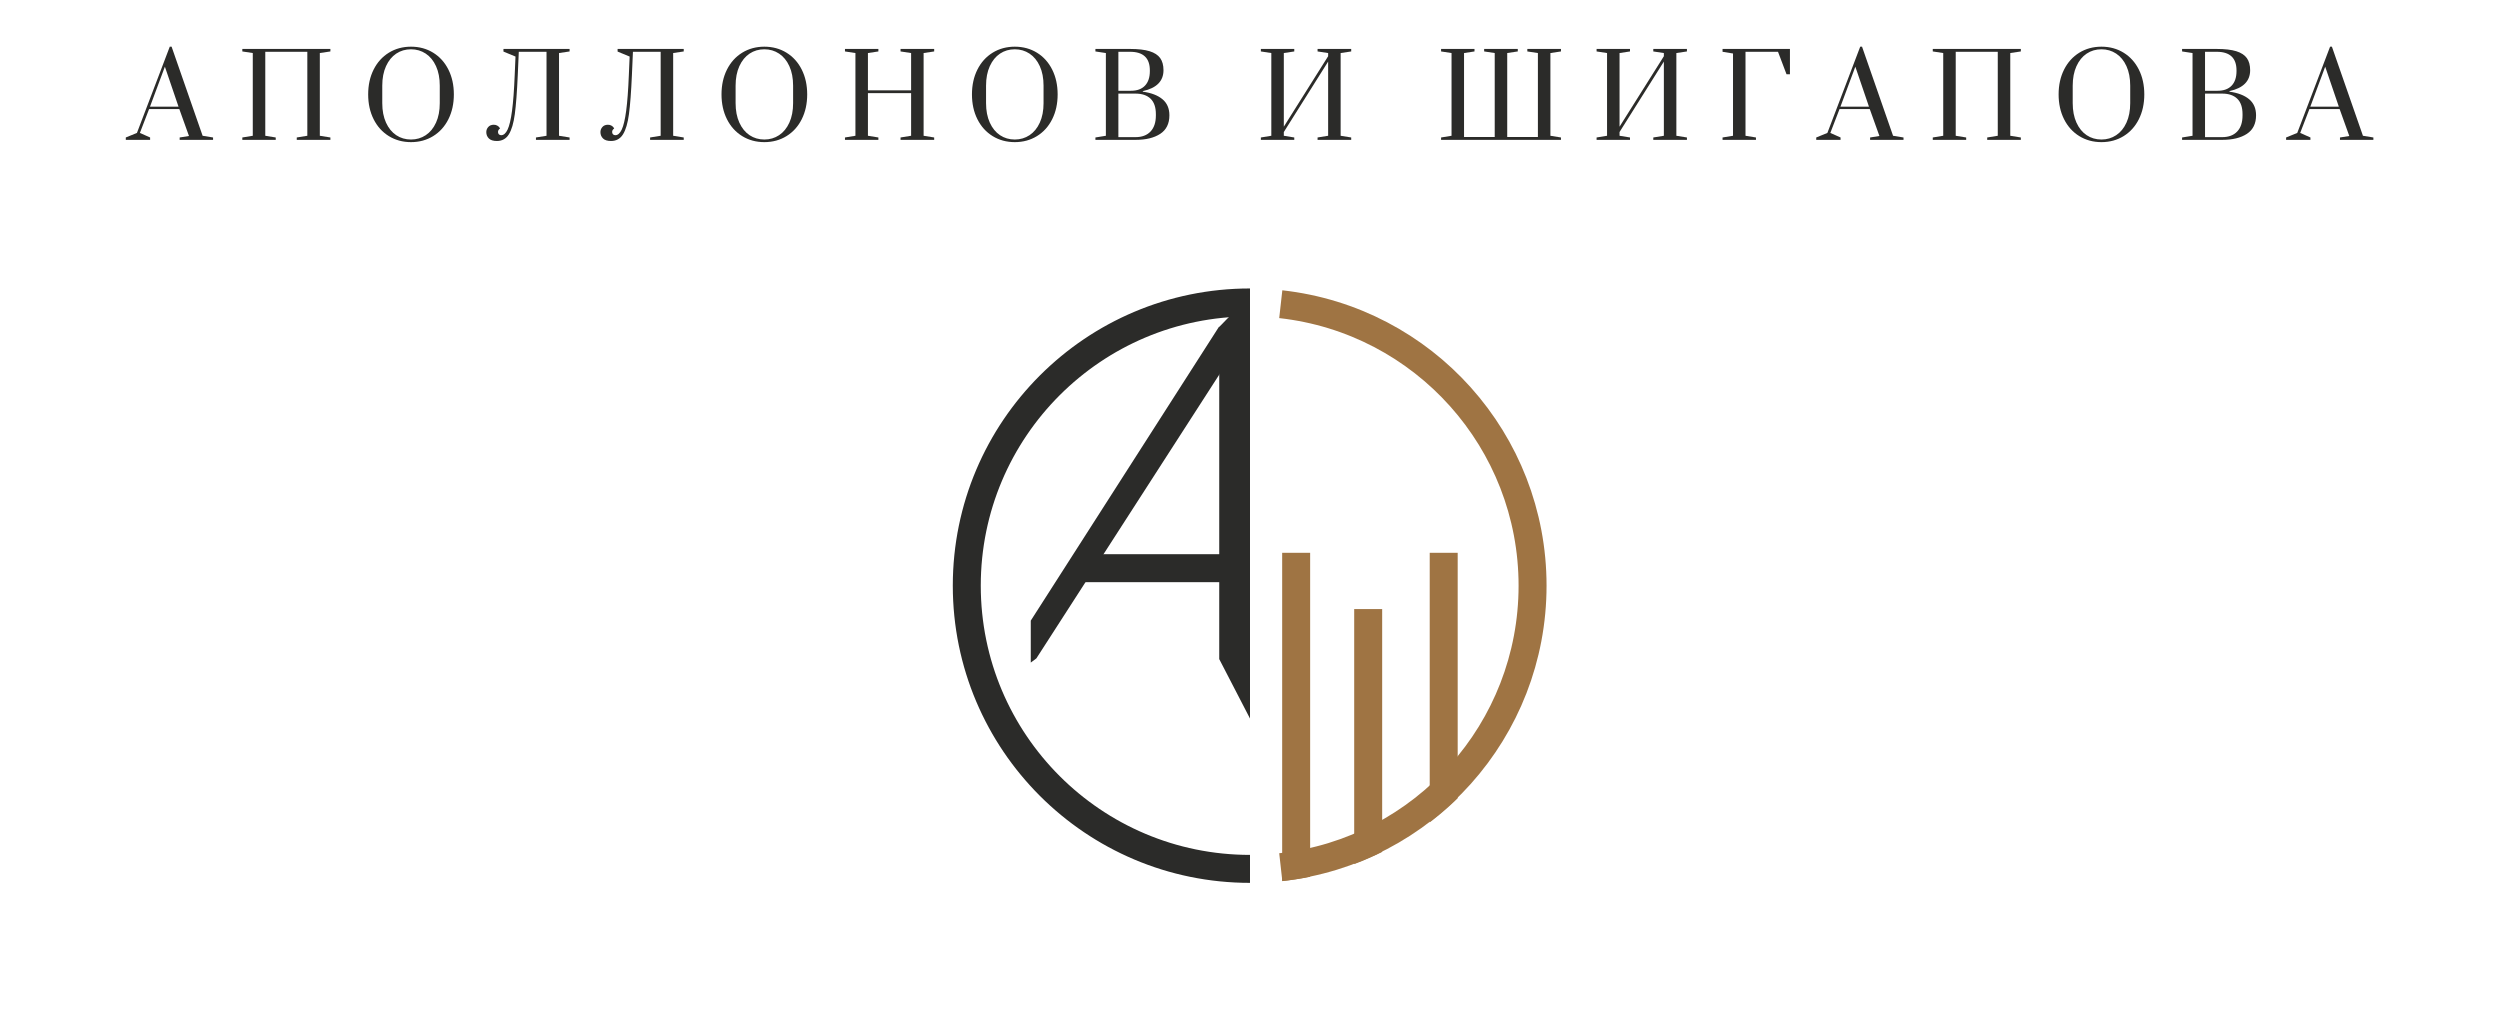
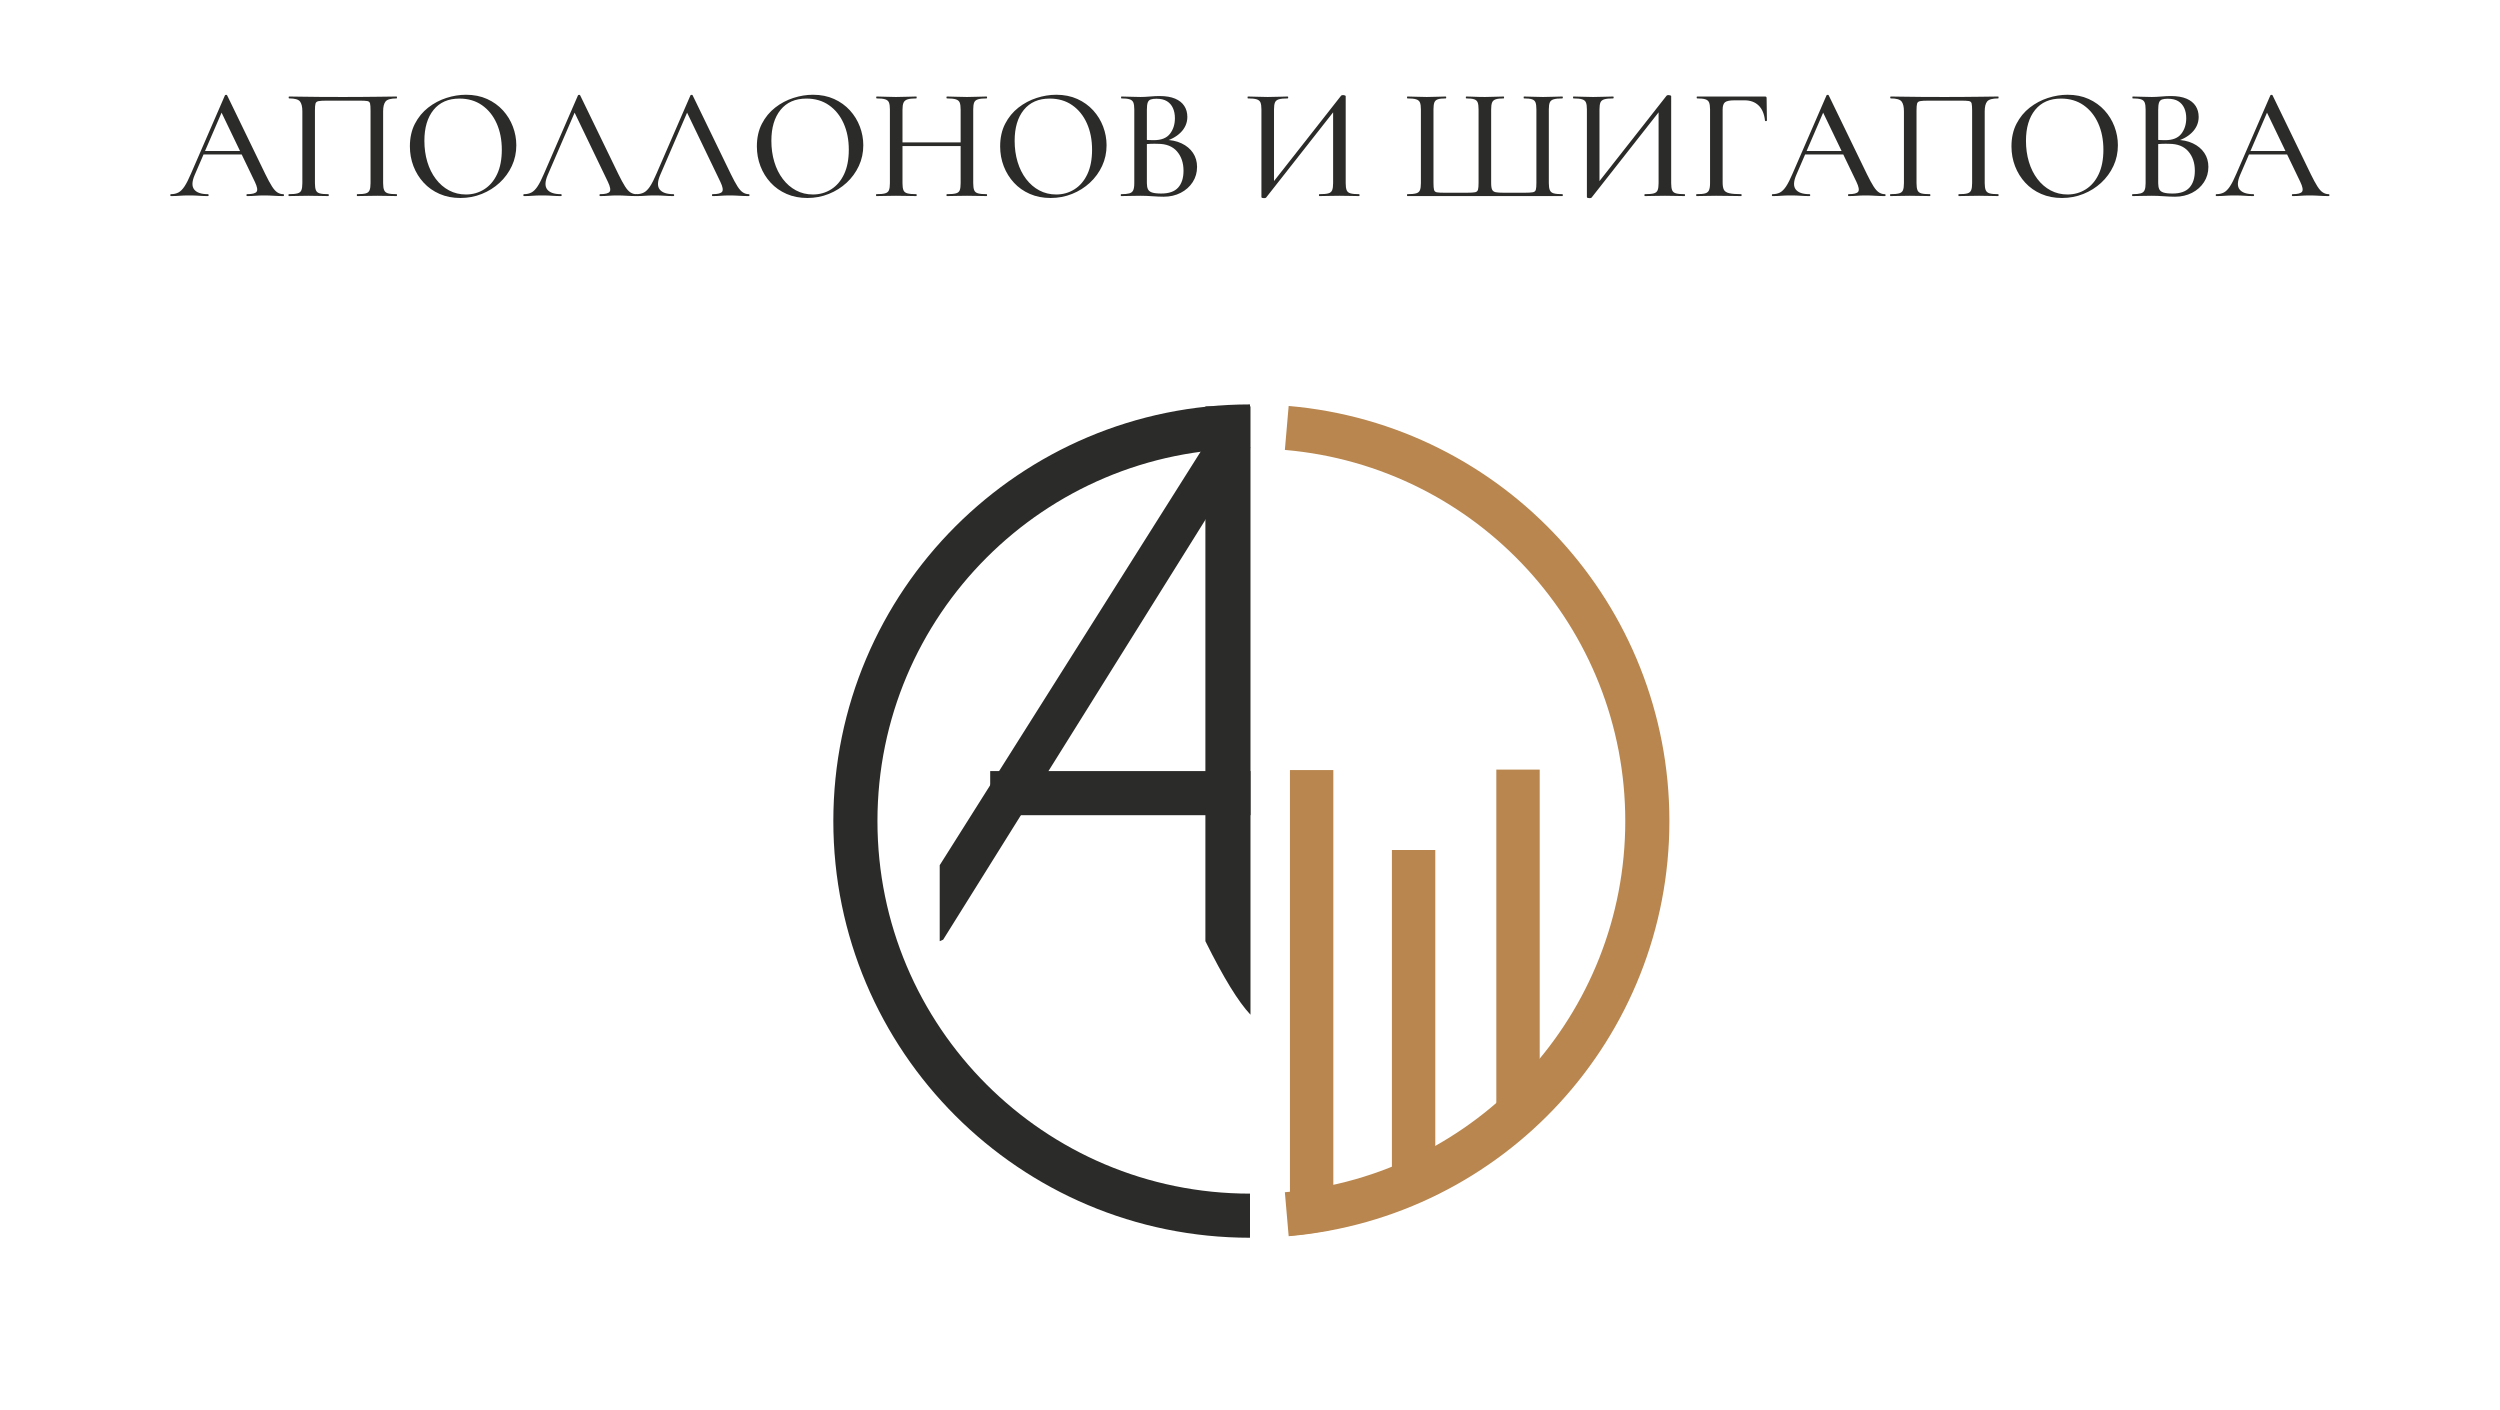
- <svg xmlns="http://www.w3.org/2000/svg" width="572" height="232" viewBox="0 0 572 232" role="img" aria-label="Аполлонов и Шигапова">
-   <g fill="#2B2B29" transform="translate(29.51,32.00)">
-     <path transform="translate(0.000,0) scale(0.026,-0.026)" d="M-28 0V21L70 61L359 820H375L648 36L740 21V0H446V21L528 34L443 271H177L96 61L186 21V0ZM185 292H436L316 644Z" />
-     <path transform="translate(24.894,0) scale(0.026,-0.026)" d="M40 0V21L132 36V764L40 778V800H815V778L722 764V36L815 21V0H519V21L612 36V775H242V36L334 21V0Z" />
-     <path transform="translate(53.324,0) scale(0.026,-0.026)" d="M54 400Q54 523 102.0 618.5Q150 714 236.0 767.0Q322 820 431 820Q540 820 626.0 767.0Q712 714 760.0 618.5Q808 523 808 400Q808 277 760.0 181.5Q712 86 626.0 33.0Q540 -20 431 -20Q322 -20 236.0 33.0Q150 86 102.0 181.5Q54 277 54 400ZM684 323V477Q684 576 651.0 648.5Q618 721 560.5 759.0Q503 797 431 797Q358 797 301.0 759.0Q244 721 211.0 648.5Q178 576 178 477V323Q178 224 211.0 151.5Q244 79 301.0 41.0Q358 3 431 3Q503 3 560.5 41.0Q618 79 651.0 151.5Q684 224 684 323Z" />
-     <path transform="translate(81.936,0) scale(0.026,-0.026)" d="M-7 68Q-7 94 10.5 113.5Q28 133 59 133Q77 133 89.5 125.5Q102 118 107.5 110.5Q113 103 114 100Q96 88 96 69Q96 57 103.5 49.0Q111 41 124 41Q157 41 180.5 90.5Q204 140 219.5 256.0Q235 372 243 571L250 733L144 777V800H726V778L633 764V36L726 21V0H430V21L523 36V775H279L270 570Q260 346 244.0 226.5Q228 107 191.5 48.5Q155 -10 86 -10Q38 -10 15.5 12.5Q-7 35 -7 68Z" />
-     <path transform="translate(108.052,0) scale(0.026,-0.026)" d="M-7 68Q-7 94 10.5 113.5Q28 133 59 133Q77 133 89.5 125.5Q102 118 107.5 110.5Q113 103 114 100Q96 88 96 69Q96 57 103.5 49.0Q111 41 124 41Q157 41 180.5 90.5Q204 140 219.5 256.0Q235 372 243 571L250 733L144 777V800H726V778L633 764V36L726 21V0H430V21L523 36V775H279L270 570Q260 346 244.0 226.5Q228 107 191.5 48.5Q155 -10 86 -10Q38 -10 15.5 12.5Q-7 35 -7 68Z" />
-     <path transform="translate(134.168,0) scale(0.026,-0.026)" d="M54 400Q54 523 102.0 618.5Q150 714 236.0 767.0Q322 820 431 820Q540 820 626.0 767.0Q712 714 760.0 618.5Q808 523 808 400Q808 277 760.0 181.5Q712 86 626.0 33.0Q540 -20 431 -20Q322 -20 236.0 33.0Q150 86 102.0 181.5Q54 277 54 400ZM684 323V477Q684 576 651.0 648.5Q618 721 560.5 759.0Q503 797 431 797Q358 797 301.0 759.0Q244 721 211.0 648.5Q178 576 178 477V323Q178 224 211.0 151.5Q244 79 301.0 41.0Q358 3 431 3Q503 3 560.5 41.0Q618 79 651.0 151.5Q684 224 684 323Z" />
-     <path transform="translate(162.780,0) scale(0.026,-0.026)" d="M40 0V21L132 36V764L40 778V800H334V778L242 764V436H622V764L529 778V800H825V778L732 764V36L825 21V0H529V21L622 36V411H242V36L334 21V0Z" />
-     <path transform="translate(191.470,0) scale(0.026,-0.026)" d="M54 400Q54 523 102.0 618.5Q150 714 236.0 767.0Q322 820 431 820Q540 820 626.0 767.0Q712 714 760.0 618.5Q808 523 808 400Q808 277 760.0 181.5Q712 86 626.0 33.0Q540 -20 431 -20Q322 -20 236.0 33.0Q150 86 102.0 181.5Q54 277 54 400ZM684 323V477Q684 576 651.0 648.5Q618 721 560.5 759.0Q503 797 431 797Q358 797 301.0 759.0Q244 721 211.0 648.5Q178 576 178 477V323Q178 224 211.0 151.5Q244 79 301.0 41.0Q358 3 431 3Q503 3 560.5 41.0Q618 79 651.0 151.5Q684 224 684 323Z" />
-     <path transform="translate(220.082,0) scale(0.026,-0.026)" d="M40 21 132 36V764L40 778V800H345Q453 800 517.0 780.0Q581 760 610.0 719.5Q639 679 639 613Q639 469 457 429V424Q568 409 629.5 358.0Q691 307 691 216Q691 106 610.5 53.0Q530 0 393 0H40ZM353 432Q433 432 476.0 477.0Q519 522 519 605V611Q519 775 345 775H242V432ZM393 24Q478 24 525.0 73.5Q572 123 572 215V226Q572 317 525.5 362.0Q479 407 393 407H242V24Z" />
-     <path transform="translate(258.066,0) scale(0.026,-0.026)" d="M35 0V21L127 36V764L35 778V800H329V778L237 764V116L627 736V764L534 778V800H830V778L737 764V36L830 21V0H534V21L627 36V689L237 69V36L329 21V0Z" />
-     <path transform="translate(299.170,0) scale(0.026,-0.026)" d="M40 0V21L132 36V764L40 778V800H334V778L242 764V25H512V764L420 778H419V800H715V778H714L622 764V25H892V764L799 778V800H1095V778L1002 764V36L1095 21V0Z" />
-     <path transform="translate(334.880,0) scale(0.026,-0.026)" d="M35 0V21L127 36V764L35 778V800H329V778L237 764V116L627 736V764L534 778V800H830V778L737 764V36L830 21V0H534V21L627 36V689L237 69V36L329 21V0Z" />
-     <path transform="translate(363.570,0) scale(0.026,-0.026)" d="M40 0V21L132 36V760L40 775V800H633V577H603L528 775H242V36L334 21V0Z" />
-     <path transform="translate(386.774,0) scale(0.026,-0.026)" d="M-28 0V21L70 61L359 820H375L648 36L740 21V0H446V21L528 34L443 271H177L96 61L186 21V0ZM185 292H436L316 644Z" />
-     <path transform="translate(411.668,0) scale(0.026,-0.026)" d="M40 0V21L132 36V764L40 778V800H815V778L722 764V36L815 21V0H519V21L612 36V775H242V36L334 21V0Z" />
-     <path transform="translate(440.098,0) scale(0.026,-0.026)" d="M54 400Q54 523 102.0 618.5Q150 714 236.0 767.0Q322 820 431 820Q540 820 626.0 767.0Q712 714 760.0 618.5Q808 523 808 400Q808 277 760.0 181.5Q712 86 626.0 33.0Q540 -20 431 -20Q322 -20 236.0 33.0Q150 86 102.0 181.5Q54 277 54 400ZM684 323V477Q684 576 651.0 648.5Q618 721 560.5 759.0Q503 797 431 797Q358 797 301.0 759.0Q244 721 211.0 648.5Q178 576 178 477V323Q178 224 211.0 151.5Q244 79 301.0 41.0Q358 3 431 3Q503 3 560.5 41.0Q618 79 651.0 151.5Q684 224 684 323Z" />
-     <path transform="translate(468.710,0) scale(0.026,-0.026)" d="M40 21 132 36V764L40 778V800H345Q453 800 517.0 780.0Q581 760 610.0 719.5Q639 679 639 613Q639 469 457 429V424Q568 409 629.5 358.0Q691 307 691 216Q691 106 610.5 53.0Q530 0 393 0H40ZM353 432Q433 432 476.0 477.0Q519 522 519 605V611Q519 775 345 775H242V432ZM393 24Q478 24 525.0 73.5Q572 123 572 215V226Q572 317 525.5 362.0Q479 407 393 407H242V24Z" />
-     <path transform="translate(494.280,0) scale(0.026,-0.026)" d="M-28 0V21L70 61L359 820H375L648 36L740 21V0H446V21L528 34L443 271H177L96 61L186 21V0ZM185 292H436L316 644Z" />
+ <svg xmlns="http://www.w3.org/2000/svg" width="408" height="230" viewBox="0 0 408 230" role="img" aria-label="Аполлонов и Шигапова">
+   <g fill="#2B2B29" transform="translate(27.92,32.00)">
+     <path transform="translate(0.000,0) scale(0.026,-0.026)" d="M187 261 199 283H471L478 261ZM704 12Q709 12 709.0 6.0Q709 0 704 0Q675 0 644.5 2.0Q614 4 585 4Q553 4 529.5 2.0Q506 0 477 0Q473 0 473.0 6.0Q473 12 477 12Q526 12 537.0 27.5Q548 43 526 89L311 536L343 584L148 132Q122 71 145.0 41.5Q168 12 231 12Q236 12 236.0 6.0Q236 0 231 0Q201 0 176.0 2.0Q151 4 113 4Q76 4 53.5 2.0Q31 0 -1 0Q-5 0 -5.0 6.0Q-5 12 -1 12Q26 12 46.0 22.5Q66 33 84.5 61.0Q103 89 125 141L338 632Q339 635 345.0 635.5Q351 636 352 632L592 137Q616 88 633.5 60.5Q651 33 668.0 22.5Q685 12 704 12Z" />
+     <path transform="translate(18.356,0) scale(0.026,-0.026)" d="M710 12Q712 12 712.0 6.0Q712 0 710 0Q685 0 654.0 1.0Q623 2 589 2Q552 2 520.0 1.0Q488 0 462 0Q460 0 460.0 6.0Q460 12 462 12Q499 12 516.5 17.0Q534 22 540.0 37.0Q546 52 546 81V537Q546 568 543.0 581.0Q540 594 525.5 596.5Q511 599 477 599H272Q235 599 219.5 596.0Q204 593 200.5 580.5Q197 568 197 537V81Q197 52 203.0 37.0Q209 22 227.0 17.0Q245 12 281 12Q284 12 284.0 6.0Q284 0 281 0Q255 0 223.5 1.0Q192 2 155 2Q121 2 89.5 1.0Q58 0 33 0Q31 0 31.0 6.0Q31 12 33 12Q69 12 87.5 17.0Q106 22 112.0 37.0Q118 52 118 81V532Q118 575 103.0 594.0Q88 613 35 613Q32 613 32.0 619.0Q32 625 35 625Q52 625 103.5 624.0Q155 623 226.5 622.5Q298 622 376 622Q438 622 494.5 622.5Q551 623 597.5 623.5Q644 624 674.0 624.5Q704 625 710 625Q712 625 712.0 619.0Q712 613 710 613Q656 613 640.5 594.0Q625 575 625 532V81Q625 52 631.5 37.0Q638 22 656.0 17.0Q674 12 710 12Z" />
+     <path transform="translate(37.700,0) scale(0.026,-0.026)" d="M366 -12Q294 -12 235.5 13.5Q177 39 135.5 84.0Q94 129 71.5 187.5Q49 246 49 312Q49 393 80.5 454.0Q112 515 164.0 555.5Q216 596 278.0 616.0Q340 636 401 636Q475 636 533.5 609.5Q592 583 633.0 538.0Q674 493 695.5 436.0Q717 379 717 319Q717 249 689.0 189.0Q661 129 612.5 84.0Q564 39 500.5 13.5Q437 -12 366 -12ZM401 10Q464 10 515.5 42.5Q567 75 596.5 137.5Q626 200 626 291Q626 384 593.5 456.5Q561 529 501.5 570.5Q442 612 360 612Q255 612 197.5 541.0Q140 470 140 347Q140 276 158.5 214.5Q177 153 212.0 107.0Q247 61 295.0 35.5Q343 10 401 10Z" />
+     <path transform="translate(57.616,0) scale(0.026,-0.026)" d="M-1 0Q-5 0 -5.0 6.0Q-5 12 -1 12Q26 12 46.0 22.5Q66 33 84.5 61.0Q103 89 125 141L338 632Q339 635 345.0 635.5Q351 636 352 632L592 137Q616 88 633.5 60.5Q651 33 668.0 22.5Q685 12 704 12Q709 12 709.0 6.0Q709 0 704 0Q675 0 644.5 2.0Q614 4 585 4Q553 4 529.5 2.0Q506 0 477 0Q473 0 473.0 6.0Q473 12 477 12Q526 12 537.0 27.5Q548 43 526 89L311 536L343 584L148 132Q122 71 145.0 41.5Q168 12 231 12Q236 12 236.0 6.0Q236 0 231 0Q201 0 176.0 2.0Q151 4 113 4Q76 4 53.5 2.0Q31 0 -1 0Z" />
+     <path transform="translate(75.972,0) scale(0.026,-0.026)" d="M-1 0Q-5 0 -5.0 6.0Q-5 12 -1 12Q26 12 46.0 22.5Q66 33 84.5 61.0Q103 89 125 141L338 632Q339 635 345.0 635.5Q351 636 352 632L592 137Q616 88 633.5 60.5Q651 33 668.0 22.5Q685 12 704 12Q709 12 709.0 6.0Q709 0 704 0Q675 0 644.5 2.0Q614 4 585 4Q553 4 529.5 2.0Q506 0 477 0Q473 0 473.0 6.0Q473 12 477 12Q526 12 537.0 27.5Q548 43 526 89L311 536L343 584L148 132Q122 71 145.0 41.5Q168 12 231 12Q236 12 236.0 6.0Q236 0 231 0Q201 0 176.0 2.0Q151 4 113 4Q76 4 53.5 2.0Q31 0 -1 0Z" />
+     <path transform="translate(94.328,0) scale(0.026,-0.026)" d="M366 -12Q294 -12 235.5 13.5Q177 39 135.5 84.0Q94 129 71.5 187.5Q49 246 49 312Q49 393 80.5 454.0Q112 515 164.0 555.5Q216 596 278.0 616.0Q340 636 401 636Q475 636 533.5 609.5Q592 583 633.0 538.0Q674 493 695.5 436.0Q717 379 717 319Q717 249 689.0 189.0Q661 129 612.5 84.0Q564 39 500.5 13.5Q437 -12 366 -12ZM401 10Q464 10 515.5 42.5Q567 75 596.5 137.5Q626 200 626 291Q626 384 593.5 456.5Q561 529 501.5 570.5Q442 612 360 612Q255 612 197.5 541.0Q140 470 140 347Q140 276 158.5 214.5Q177 153 212.0 107.0Q247 61 295.0 35.5Q343 10 401 10Z" />
+     <path transform="translate(114.244,0) scale(0.026,-0.026)" d="M562 542Q562 571 556.5 586.0Q551 601 532.5 607.0Q514 613 476 613Q473 613 473.0 619.0Q473 625 476 625Q500 625 531.5 623.5Q563 622 602 622Q636 622 668.5 623.5Q701 625 725 625Q728 625 728.0 619.0Q728 613 725 613Q690 613 671.5 607.5Q653 602 647.0 587.5Q641 573 641 544V81Q641 52 647.0 37.0Q653 22 671.5 17.0Q690 12 725 12Q728 12 728.0 6.0Q728 0 725 0Q701 0 668.5 1.0Q636 2 602 2Q563 2 531.5 1.0Q500 0 476 0Q473 0 473.0 6.0Q473 12 476 12Q514 12 532.5 17.0Q551 22 556.5 37.0Q562 52 562 81ZM155 314V337H597V314ZM118 81V544Q118 573 112.0 587.5Q106 602 88.0 607.5Q70 613 35 613Q32 613 32.0 619.0Q32 625 35 625Q60 625 91.0 623.5Q122 622 156 622Q196 622 227.5 623.5Q259 625 284 625Q286 625 286.0 619.0Q286 613 284 613Q247 613 228.5 607.0Q210 601 203.5 586.0Q197 571 197 542V81Q197 52 203.0 37.0Q209 22 228.0 17.0Q247 12 284 12Q286 12 286.0 6.0Q286 0 284 0Q258 0 227.0 1.0Q196 2 156 2Q122 2 90.0 1.0Q58 0 33 0Q31 0 31.0 6.0Q31 12 33 12Q69 12 87.5 17.0Q106 22 112.0 37.0Q118 52 118 81Z" />
+     <path transform="translate(134.030,0) scale(0.026,-0.026)" d="M366 -12Q294 -12 235.5 13.5Q177 39 135.5 84.0Q94 129 71.5 187.5Q49 246 49 312Q49 393 80.5 454.0Q112 515 164.0 555.5Q216 596 278.0 616.0Q340 636 401 636Q475 636 533.5 609.5Q592 583 633.0 538.0Q674 493 695.5 436.0Q717 379 717 319Q717 249 689.0 189.0Q661 129 612.5 84.0Q564 39 500.5 13.5Q437 -12 366 -12ZM401 10Q464 10 515.5 42.5Q567 75 596.5 137.5Q626 200 626 291Q626 384 593.5 456.5Q561 529 501.5 570.5Q442 612 360 612Q255 612 197.5 541.0Q140 470 140 347Q140 276 158.5 214.5Q177 153 212.0 107.0Q247 61 295.0 35.5Q343 10 401 10Z" />
+     <path transform="translate(153.946,0) scale(0.026,-0.026)" d="M302 340 313 353Q375 353 421.5 331.0Q468 309 493.5 271.0Q519 233 519 183Q519 130 491.5 87.5Q464 45 416.5 20.5Q369 -4 310 -4Q280 -4 239.0 -1.0Q198 2 164 2Q130 2 99.0 1.0Q68 0 43 0Q40 0 40.0 6.0Q40 12 43 12Q76 12 94.0 17.0Q112 22 118.5 37.0Q125 52 125 81V544Q125 573 119.0 587.5Q113 602 95.5 607.5Q78 613 44 613Q42 613 42.0 619.0Q42 625 44 625Q69 625 99.5 623.5Q130 622 164 622Q191 622 224.0 625.0Q257 628 283 628Q343 628 381.5 611.5Q420 595 439.0 565.5Q458 536 458 497Q458 441 416.0 399.0Q374 357 302 340ZM264 611Q242 611 228.5 606.5Q215 602 209.5 587.5Q204 573 204 542V346L171 354Q203 352 224.0 351.5Q245 351 248 351Q318 351 349.0 391.0Q380 431 380 489Q380 525 367.5 552.5Q355 580 330.0 595.5Q305 611 264 611ZM294 16Q367 16 400.5 53.5Q434 91 434 159Q434 233 393.0 280.5Q352 328 273 328Q253 329 227.0 328.0Q201 327 174 323L204 334V81Q204 58 210.5 43.5Q217 29 236.5 22.5Q256 16 294 16Z" />
+     <path transform="translate(174.850,0) scale(0.026,-0.026)" d="M175 65 619 630Q622 634 632 634Q637 634 642.5 632.0Q648 630 648 627V81Q648 52 654.0 37.0Q660 22 678.5 17.0Q697 12 732 12Q735 12 735.0 6.0Q735 0 732 0Q708 0 675.5 1.0Q643 2 609 2Q569 2 538.0 1.0Q507 0 483 0Q480 0 480.0 6.0Q480 12 483 12Q521 12 539.0 17.0Q557 22 563.0 37.0Q569 52 569 81V555H592L148 -10Q145 -13 135 -13Q129 -13 124.0 -11.5Q119 -10 119 -6V544Q119 573 113.0 587.5Q107 602 88.5 607.5Q70 613 34 613Q32 613 32.0 619.0Q32 625 34 625Q59 625 91.5 623.5Q124 622 158 622Q198 622 229.0 623.5Q260 625 284 625Q287 625 287.0 619.0Q287 613 284 613Q247 613 228.5 607.5Q210 602 204.0 587.5Q198 573 198 544V65Z" />
+     <path transform="translate(200.902,0) scale(0.026,-0.026)" d="M33 0Q31 0 31.0 6.0Q31 12 33 12Q69 12 87.5 17.0Q106 22 112.0 37.0Q118 52 118 81V544Q118 573 112.0 587.5Q106 602 87.5 607.5Q69 613 33 613Q31 613 31.0 619.0Q31 625 33 625Q58 625 89.5 623.5Q121 622 155 622Q190 622 220.0 623.5Q250 625 274 625Q277 625 277.0 619.0Q277 613 274 613Q241 613 224.5 607.5Q208 602 202.5 587.5Q197 573 197 544V83Q197 52 200.5 39.0Q204 26 218.5 23.5Q233 21 267 21H406Q443 21 458.0 24.0Q473 27 476.5 40.5Q480 54 480 83V544Q480 573 474.5 587.5Q469 602 452.5 607.5Q436 613 403 613Q400 613 400.0 619.0Q400 625 403 625Q418 625 439.5 624.0Q461 623 482.5 622.5Q504 622 520 622Q553 622 583.5 623.5Q614 625 638 625Q640 625 640.0 619.0Q640 613 638 613Q605 613 588.0 607.5Q571 602 565.0 587.5Q559 573 559 544V82Q559 52 565.5 39.5Q572 27 589.0 24.0Q606 21 638 21H768Q806 21 821.0 24.0Q836 27 839.5 40.0Q843 53 843 83V544Q843 573 837.5 587.5Q832 602 815.5 607.5Q799 613 765 613Q763 613 763.0 619.0Q763 625 765 625Q790 625 820.0 623.5Q850 622 885 622Q919 622 950.5 623.5Q982 625 1006 625Q1009 625 1009.0 619.0Q1009 613 1006 613Q970 613 951.5 607.5Q933 602 927.0 587.5Q921 573 921 544V81Q921 52 927.5 37.0Q934 22 952.0 17.0Q970 12 1006 12Q1009 12 1009.0 6.0Q1009 0 1006 0Z" />
+     <path transform="translate(227.968,0) scale(0.026,-0.026)" d="M175 65 619 630Q622 634 632 634Q637 634 642.5 632.0Q648 630 648 627V81Q648 52 654.0 37.0Q660 22 678.5 17.0Q697 12 732 12Q735 12 735.0 6.0Q735 0 732 0Q708 0 675.5 1.0Q643 2 609 2Q569 2 538.0 1.0Q507 0 483 0Q480 0 480.0 6.0Q480 12 483 12Q521 12 539.0 17.0Q557 22 563.0 37.0Q569 52 569 81V555H592L148 -10Q145 -13 135 -13Q129 -13 124.0 -11.5Q119 -10 119 -6V544Q119 573 113.0 587.5Q107 602 88.5 607.5Q70 613 34 613Q32 613 32.0 619.0Q32 625 34 625Q59 625 91.5 623.5Q124 622 158 622Q198 622 229.0 623.5Q260 625 284 625Q287 625 287.0 619.0Q287 613 284 613Q247 613 228.5 607.5Q210 602 204.0 587.5Q198 573 198 544V65Z" />
+     <path transform="translate(247.936,0) scale(0.026,-0.026)" d="M39 0Q37 0 37.0 6.0Q37 12 39 12Q76 12 93.5 17.0Q111 22 117.5 37.0Q124 52 124 81V544Q124 573 118.0 587.5Q112 602 94.5 607.5Q77 613 43 613Q40 613 40.0 619.0Q40 625 43 625H469Q479 625 479 616L481 474Q481 471 475.5 470.5Q470 470 469 473Q462 537 428.5 569.0Q395 601 341 601H277Q233 601 218.0 589.0Q203 577 203 543V85Q203 55 211.0 39.5Q219 24 244.5 18.0Q270 12 320 12Q322 12 322.0 6.0Q322 0 320 0Q287 0 248.5 1.0Q210 2 162 2Q128 2 96.0 1.0Q64 0 39 0Z" />
+     <path transform="translate(261.378,0) scale(0.026,-0.026)" d="M187 261 199 283H471L478 261ZM704 12Q709 12 709.0 6.0Q709 0 704 0Q675 0 644.5 2.0Q614 4 585 4Q553 4 529.5 2.0Q506 0 477 0Q473 0 473.0 6.0Q473 12 477 12Q526 12 537.0 27.5Q548 43 526 89L311 536L343 584L148 132Q122 71 145.0 41.5Q168 12 231 12Q236 12 236.0 6.0Q236 0 231 0Q201 0 176.0 2.0Q151 4 113 4Q76 4 53.5 2.0Q31 0 -1 0Q-5 0 -5.0 6.0Q-5 12 -1 12Q26 12 46.0 22.5Q66 33 84.5 61.0Q103 89 125 141L338 632Q339 635 345.0 635.5Q351 636 352 632L592 137Q616 88 633.5 60.5Q651 33 668.0 22.5Q685 12 704 12Z" />
+     <path transform="translate(279.734,0) scale(0.026,-0.026)" d="M710 12Q712 12 712.0 6.0Q712 0 710 0Q685 0 654.0 1.0Q623 2 589 2Q552 2 520.0 1.0Q488 0 462 0Q460 0 460.0 6.0Q460 12 462 12Q499 12 516.5 17.0Q534 22 540.0 37.0Q546 52 546 81V537Q546 568 543.0 581.0Q540 594 525.5 596.5Q511 599 477 599H272Q235 599 219.5 596.0Q204 593 200.5 580.5Q197 568 197 537V81Q197 52 203.0 37.0Q209 22 227.0 17.0Q245 12 281 12Q284 12 284.0 6.0Q284 0 281 0Q255 0 223.5 1.0Q192 2 155 2Q121 2 89.5 1.0Q58 0 33 0Q31 0 31.0 6.0Q31 12 33 12Q69 12 87.5 17.0Q106 22 112.0 37.0Q118 52 118 81V532Q118 575 103.0 594.0Q88 613 35 613Q32 613 32.0 619.0Q32 625 35 625Q52 625 103.5 624.0Q155 623 226.5 622.5Q298 622 376 622Q438 622 494.5 622.5Q551 623 597.5 623.5Q644 624 674.0 624.5Q704 625 710 625Q712 625 712.0 619.0Q712 613 710 613Q656 613 640.5 594.0Q625 575 625 532V81Q625 52 631.5 37.0Q638 22 656.0 17.0Q674 12 710 12Z" />
+     <path transform="translate(299.078,0) scale(0.026,-0.026)" d="M366 -12Q294 -12 235.5 13.5Q177 39 135.5 84.0Q94 129 71.5 187.5Q49 246 49 312Q49 393 80.5 454.0Q112 515 164.0 555.5Q216 596 278.0 616.0Q340 636 401 636Q475 636 533.5 609.5Q592 583 633.0 538.0Q674 493 695.5 436.0Q717 379 717 319Q717 249 689.0 189.0Q661 129 612.5 84.0Q564 39 500.5 13.5Q437 -12 366 -12ZM401 10Q464 10 515.5 42.5Q567 75 596.5 137.5Q626 200 626 291Q626 384 593.5 456.5Q561 529 501.5 570.5Q442 612 360 612Q255 612 197.5 541.0Q140 470 140 347Q140 276 158.5 214.5Q177 153 212.0 107.0Q247 61 295.0 35.5Q343 10 401 10Z" />
+     <path transform="translate(318.994,0) scale(0.026,-0.026)" d="M302 340 313 353Q375 353 421.5 331.0Q468 309 493.5 271.0Q519 233 519 183Q519 130 491.5 87.5Q464 45 416.5 20.5Q369 -4 310 -4Q280 -4 239.0 -1.0Q198 2 164 2Q130 2 99.0 1.0Q68 0 43 0Q40 0 40.0 6.0Q40 12 43 12Q76 12 94.0 17.0Q112 22 118.5 37.0Q125 52 125 81V544Q125 573 119.0 587.5Q113 602 95.5 607.5Q78 613 44 613Q42 613 42.0 619.0Q42 625 44 625Q69 625 99.5 623.5Q130 622 164 622Q191 622 224.0 625.0Q257 628 283 628Q343 628 381.5 611.5Q420 595 439.0 565.5Q458 536 458 497Q458 441 416.0 399.0Q374 357 302 340ZM264 611Q242 611 228.5 606.5Q215 602 209.5 587.5Q204 573 204 542V346L171 354Q203 352 224.0 351.5Q245 351 248 351Q318 351 349.0 391.0Q380 431 380 489Q380 525 367.5 552.5Q355 580 330.0 595.5Q305 611 264 611ZM294 16Q367 16 400.5 53.5Q434 91 434 159Q434 233 393.0 280.5Q352 328 273 328Q253 329 227.0 328.0Q201 327 174 323L204 334V81Q204 58 210.5 43.5Q217 29 236.5 22.5Q256 16 294 16Z" />
+     <path transform="translate(333.814,0) scale(0.026,-0.026)" d="M187 261 199 283H471L478 261ZM704 12Q709 12 709.0 6.0Q709 0 704 0Q675 0 644.5 2.0Q614 4 585 4Q553 4 529.5 2.0Q506 0 477 0Q473 0 473.0 6.0Q473 12 477 12Q526 12 537.0 27.5Q548 43 526 89L311 536L343 584L148 132Q122 71 145.0 41.5Q168 12 231 12Q236 12 236.0 6.0Q236 0 231 0Q201 0 176.0 2.0Q151 4 113 4Q76 4 53.5 2.0Q31 0 -1 0Q-5 0 -5.0 6.0Q-5 12 -1 12Q26 12 46.0 22.5Q66 33 84.5 61.0Q103 89 125 141L338 632Q339 635 345.0 635.5Q351 636 352 632L592 137Q616 88 633.5 60.5Q651 33 668.0 22.5Q685 12 704 12Z" />
  </g>
-   <g transform="translate(206.0,54) scale(0.8)">
-     <defs>
-       <clipPath id="ringgold-lightv">
-         <circle cx="100" cy="100" r="85" />
-       </clipPath>
-     </defs>
-     <g fill="none" stroke-width="8">
-       <path d="M100 19 A81 81 0 0 0 100 181" stroke="#2B2B29" />
-       <path d="M108.8 19.5 A81 81 0 0 1 108.8 180.5" stroke="#9F7443" />
+   <g transform="translate(124.0,54) scale(0.8)">
+     <g fill="none" stroke-width="9">
+       <path d="M100 19.5 A80.5 80.5 0 0 0 100 180.5" stroke="#2B2B29" />
+       <path d="M107.5 19.8 A80.5 80.5 0 0 1 107.5 180.2" stroke="#B8864E" />
    </g>
    <g fill="#2B2B29">
-       <path d="M100 17 L100 138 L91.2 121 L91.2 26 Z" />
-       <path d="M100 26 L91.1 26 L37.3 110 L37.3 122 L38.9 120.8 Z" />
-       <path d="M50 91 H100 V99 H50 Z" />
+       <path d="M90.9 15.4 H100.1 V139.5 Q96.4 135.6 90.9 124.5 Z" />
+       <path d="M100.1 23.8 L37.4 124.2 L36.7 124.5 L36.7 109 L90.9 23.1 Z" />
+       <path d="M47 89.8 H100.1 V98.8 H47 Z" />
    </g>
-     <g fill="#9F7443" clip-path="url(#ringgold-lightv)">
-       <rect x="109.2" y="90.6" width="8" height="99" />
-       <rect x="129.8" y="106.7" width="8" height="83" />
-       <rect x="151.4" y="90.6" width="8" height="99" />
+     <g fill="#B8864E">
+       <path d="M108.15 89.6 V184.61 A85.0 85.0 0 0 0 117.00 183.28 V89.6 Z" />
+       <path d="M128.95 105.9 V179.92 A85.0 85.0 0 0 0 137.80 176.13 V105.9 Z" />
+       <path d="M150.25 89.5 V168.56 A85.0 85.0 0 0 0 159.10 161.09 V89.5 Z" />
    </g>
  </g>
</svg>
